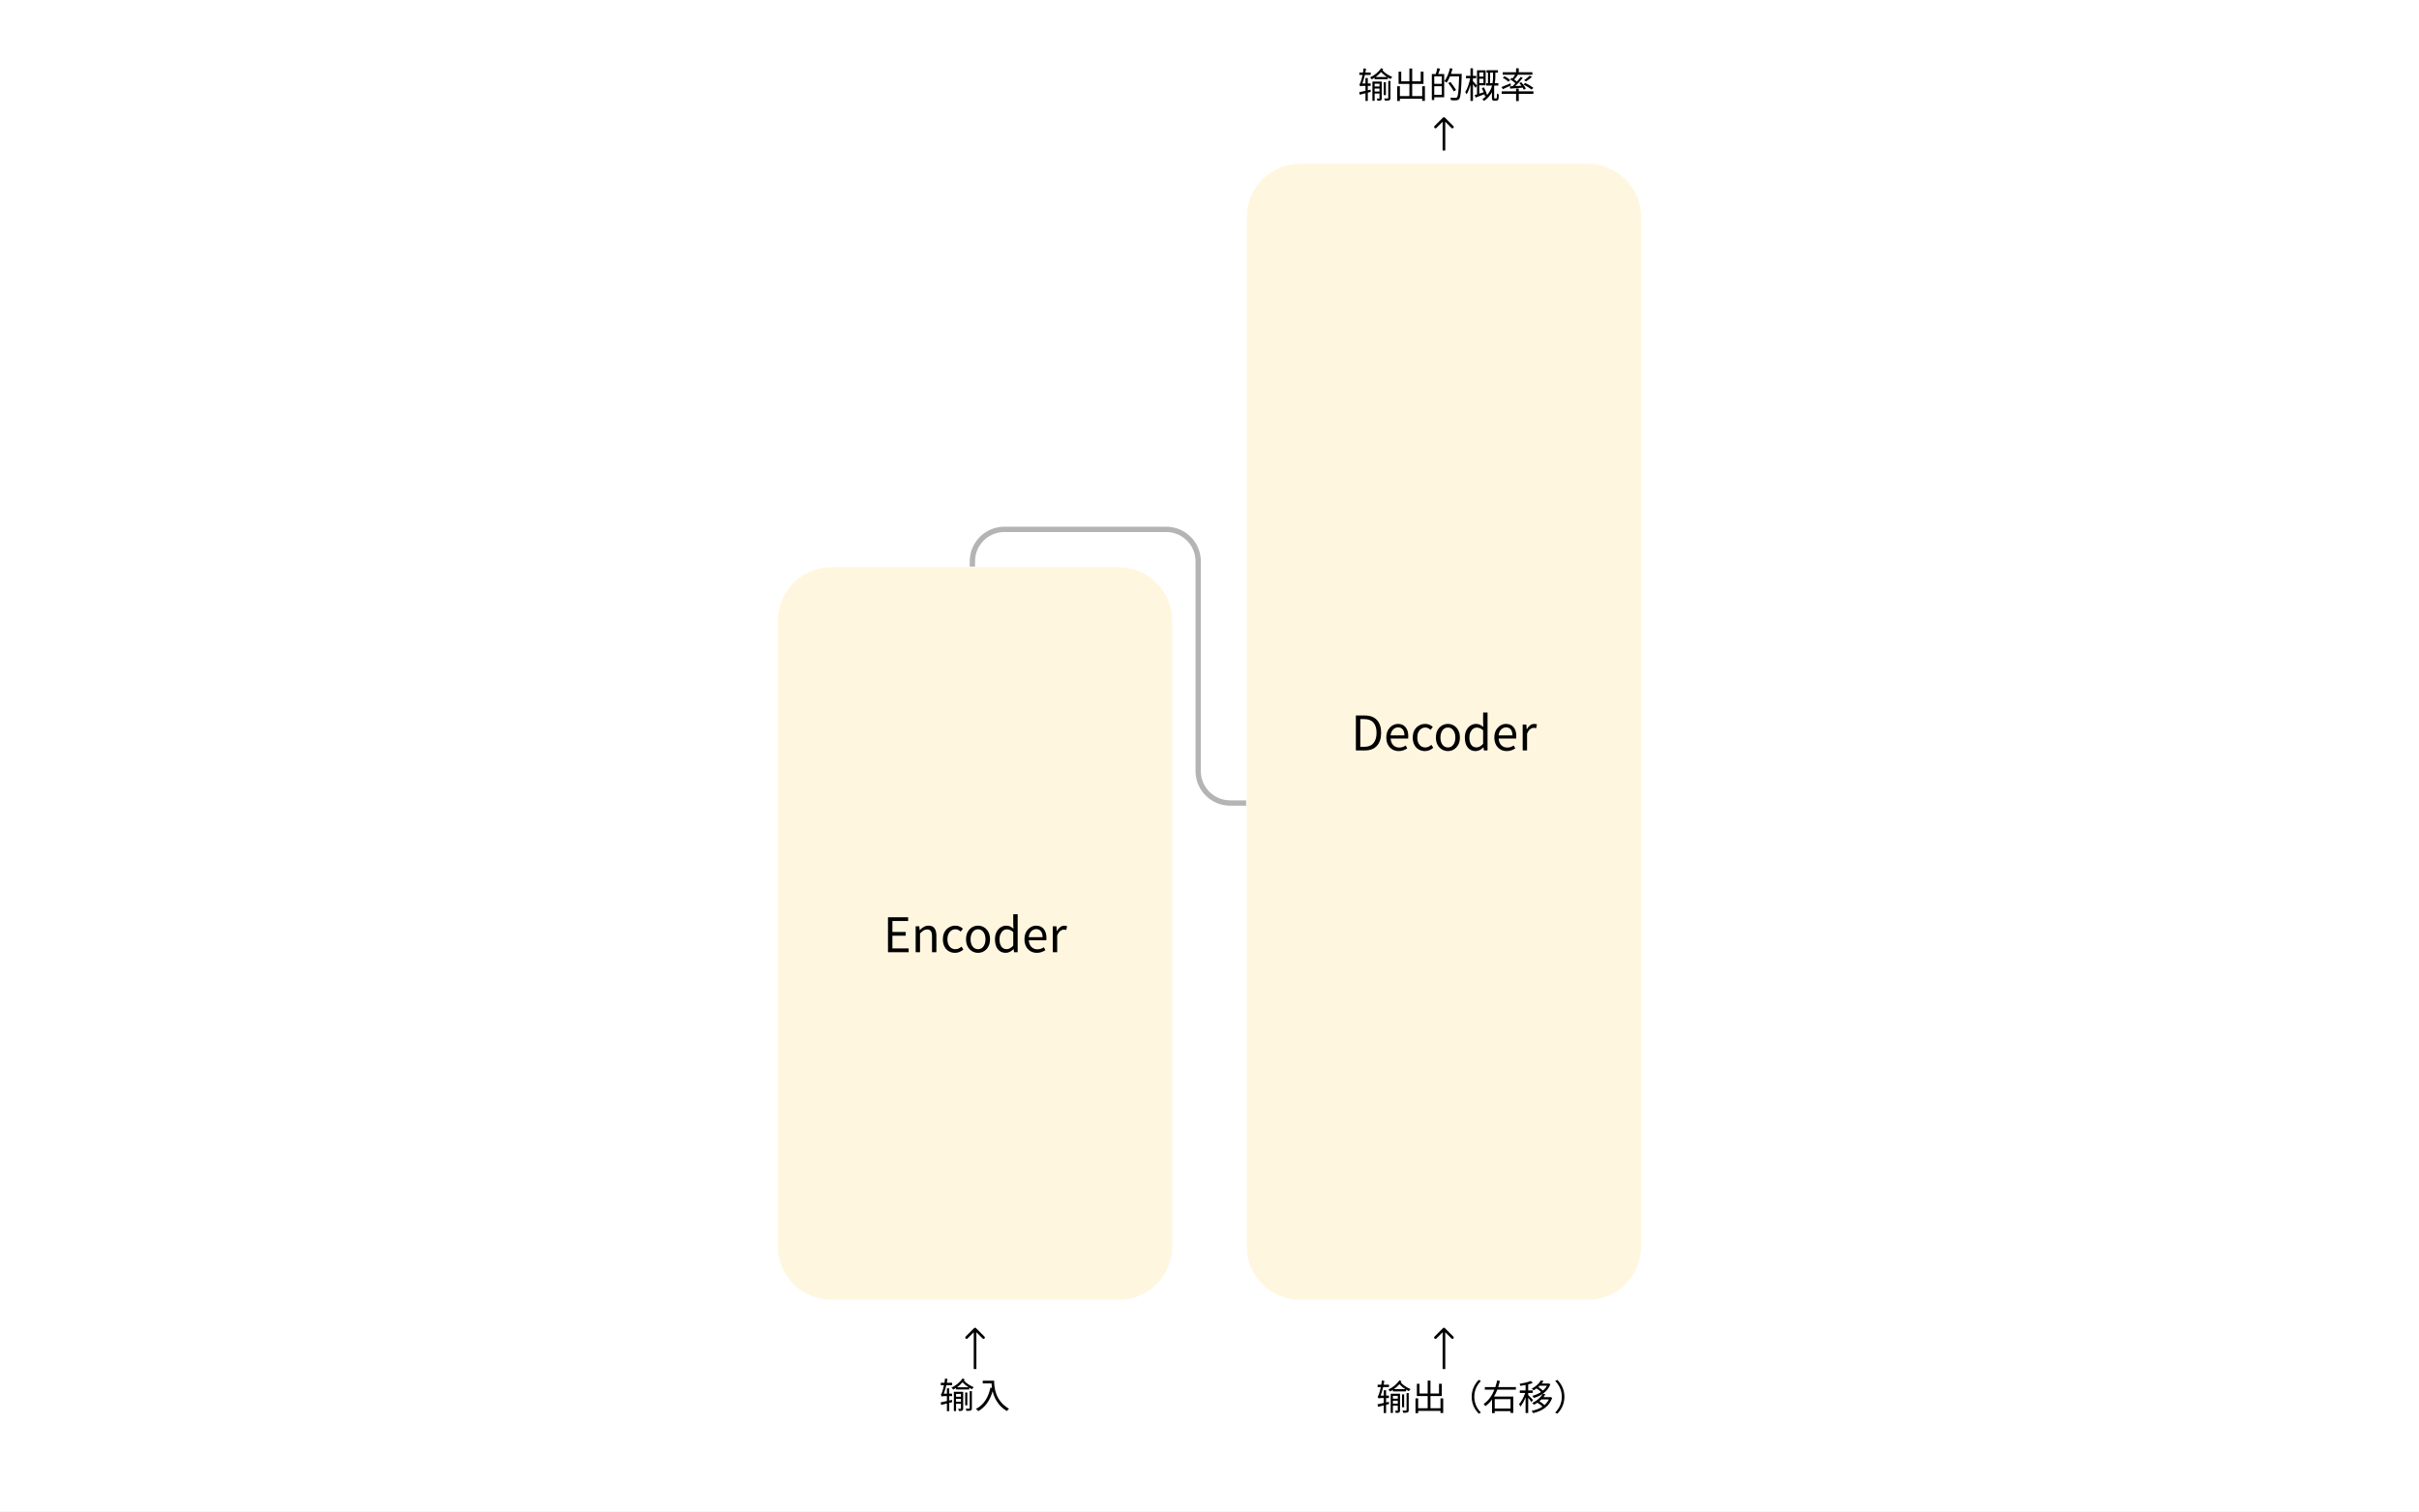
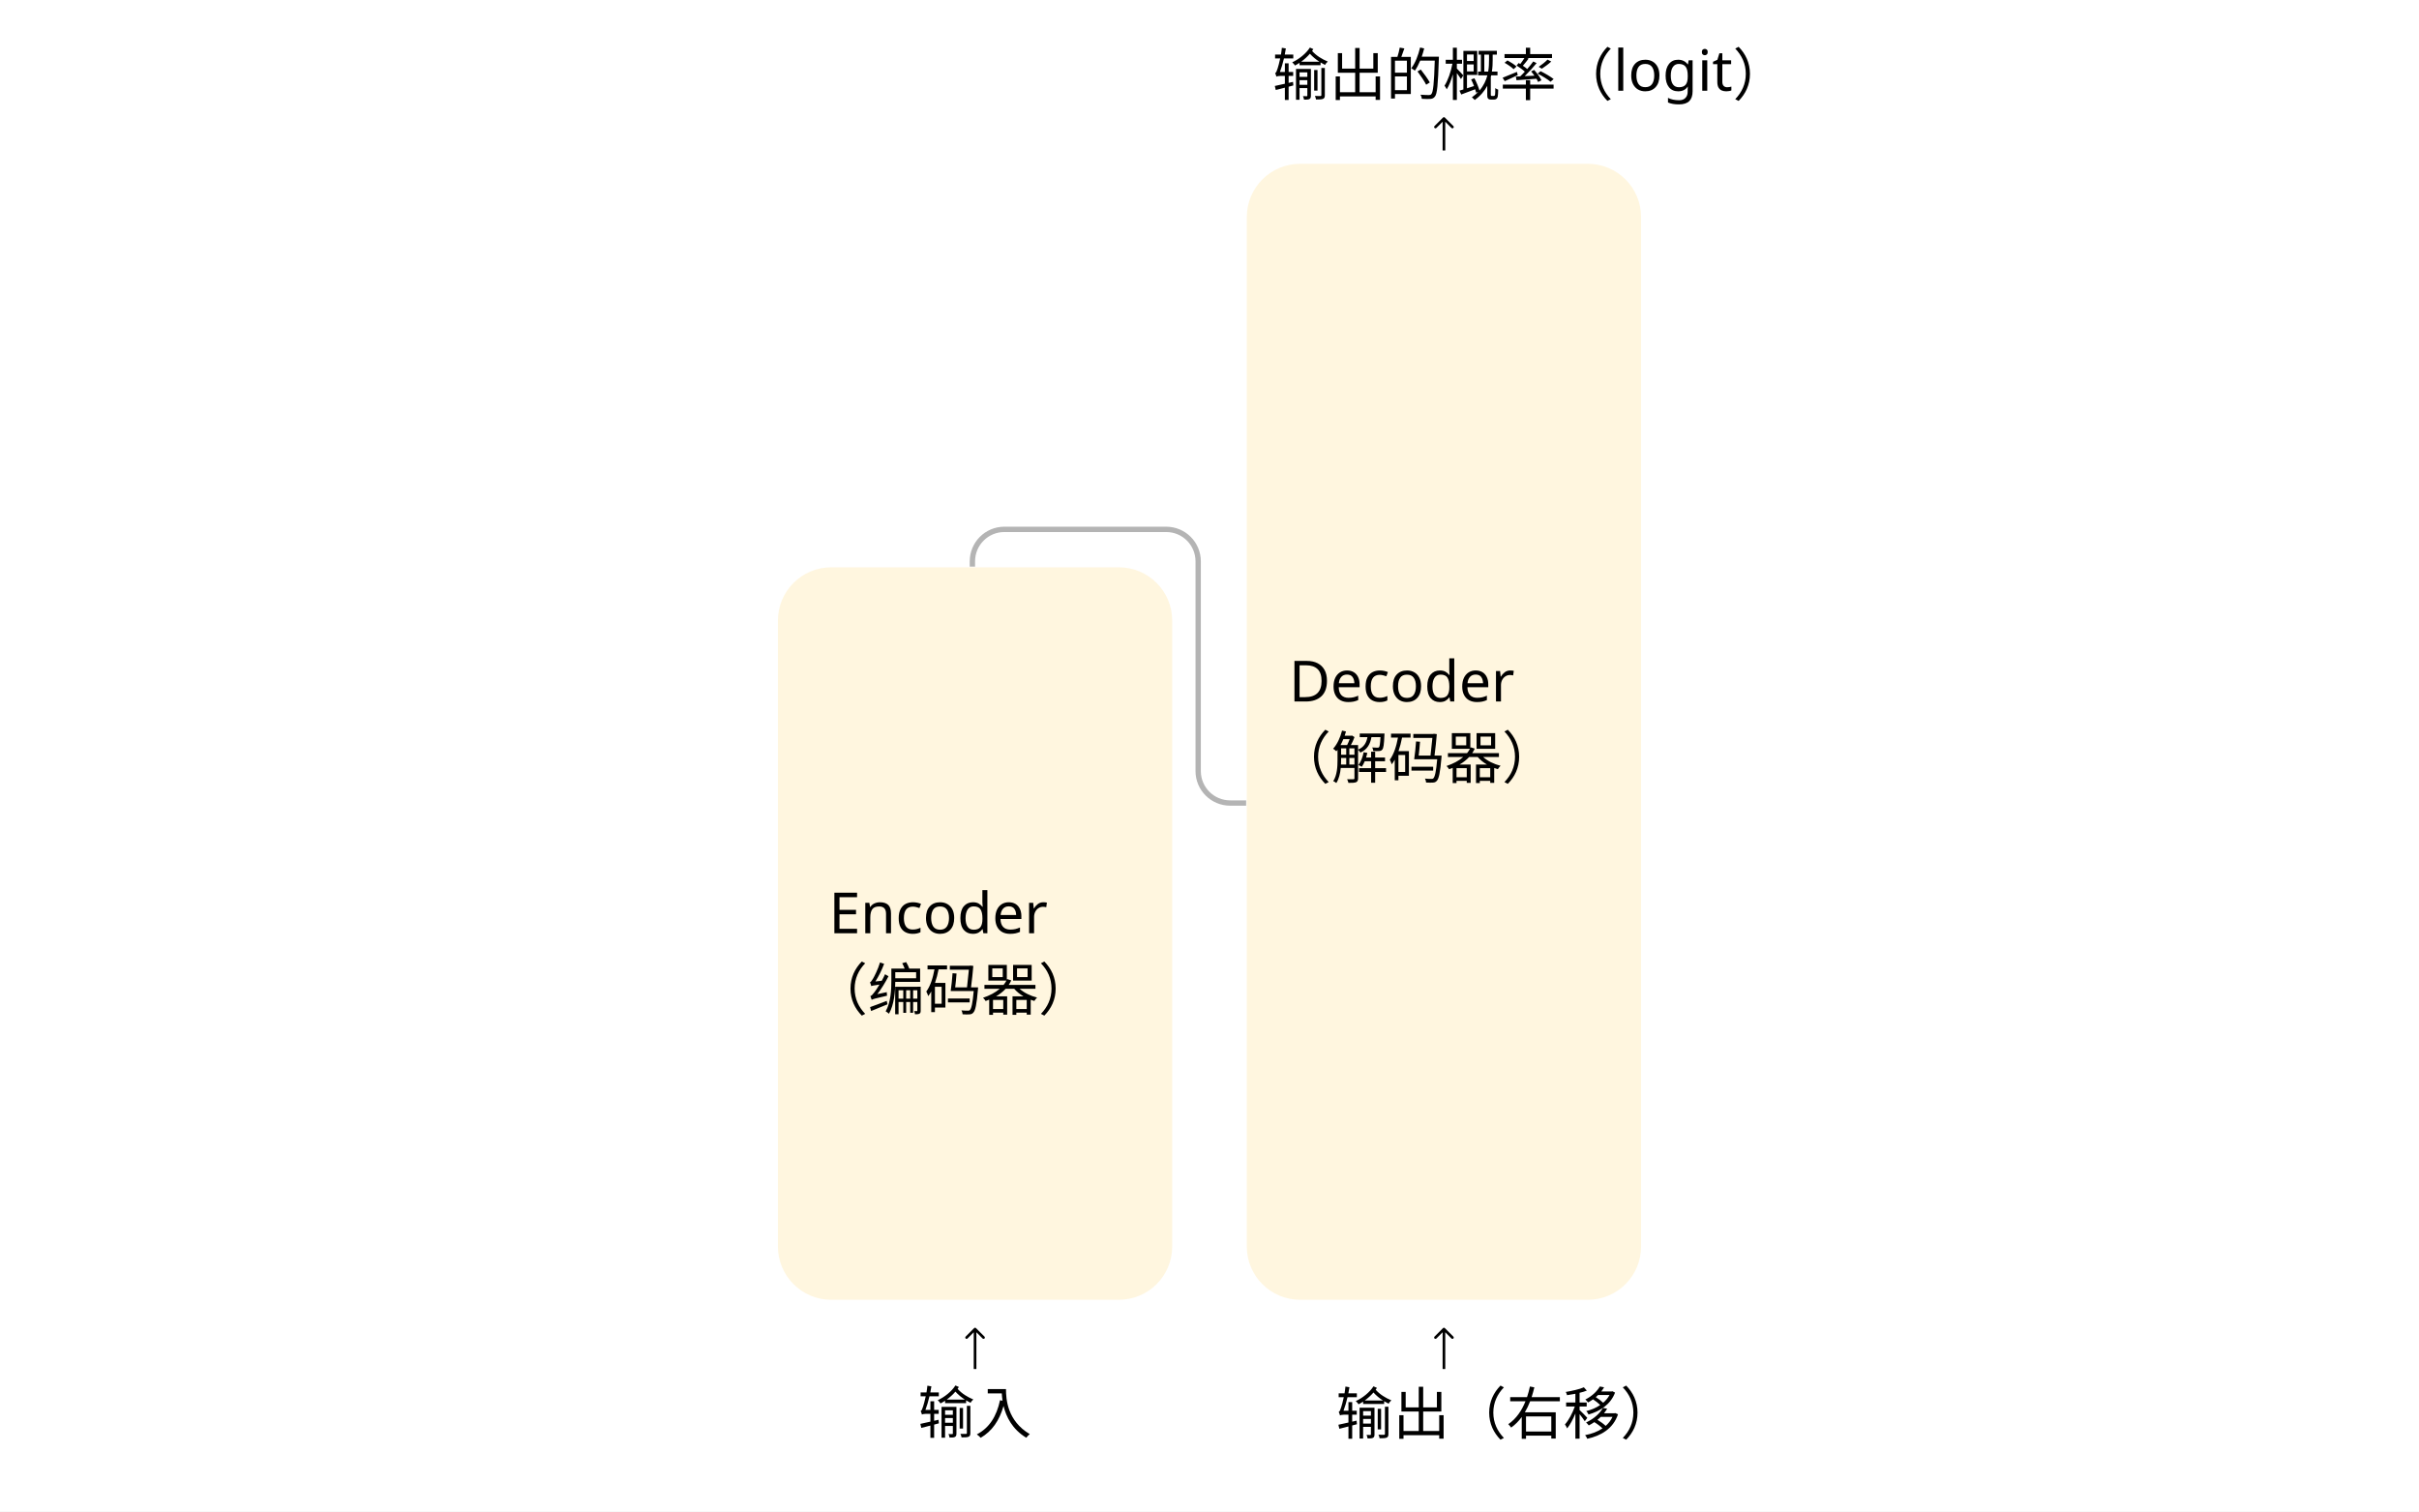
<svg xmlns="http://www.w3.org/2000/svg" width="1816" height="1135" viewBox="0 0 1816 1135" fill="none" version="1.1" id="svg222">
  <defs id="defs226" />
  <rect width="1816" height="1135" fill="white" id="rect198" />
  <rect x="584" y="426" width="296" height="550" rx="40" fill="#FFF6DF" id="rect200" />
-   <path d="M666.635 715V688.76H681.755V691.56H669.955V699.8H679.915V702.64H669.955V712.16H682.155V715H666.635ZM687.409 715V695.56H690.129L690.409 698.36H690.529C691.462 697.427 692.449 696.653 693.489 696.04C694.529 695.4 695.716 695.08 697.049 695.08C699.102 695.08 700.596 695.733 701.529 697.04C702.489 698.32 702.969 700.2 702.969 702.68V715H699.689V703.12C699.689 701.307 699.396 699.987 698.809 699.16C698.222 698.333 697.289 697.92 696.009 697.92C695.022 697.92 694.129 698.173 693.329 698.68C692.556 699.187 691.676 699.933 690.689 700.92V715H687.409ZM716.964 715.48C715.257 715.48 713.711 715.08 712.324 714.28C710.937 713.48 709.844 712.32 709.044 710.8C708.244 709.28 707.844 707.453 707.844 705.32C707.844 703.133 708.271 701.28 709.124 699.76C710.004 698.24 711.151 697.08 712.564 696.28C714.004 695.48 715.551 695.08 717.204 695.08C718.484 695.08 719.577 695.307 720.484 695.76C721.417 696.213 722.217 696.747 722.884 697.36L721.204 699.52C720.644 699.013 720.044 698.6 719.404 698.28C718.791 697.96 718.097 697.8 717.324 697.8C716.151 697.8 715.097 698.12 714.164 698.76C713.257 699.373 712.537 700.253 712.004 701.4C711.497 702.52 711.244 703.827 711.244 705.32C711.244 707.533 711.791 709.333 712.884 710.72C714.004 712.08 715.457 712.76 717.244 712.76C718.151 712.76 718.991 712.573 719.764 712.2C720.537 711.8 721.217 711.333 721.804 710.8L723.244 713C722.364 713.773 721.391 714.387 720.324 714.84C719.257 715.267 718.137 715.48 716.964 715.48ZM734.227 715.48C732.653 715.48 731.173 715.08 729.787 714.28C728.427 713.48 727.32 712.32 726.467 710.8C725.64 709.28 725.227 707.453 725.227 705.32C725.227 703.133 725.64 701.28 726.467 699.76C727.32 698.24 728.427 697.08 729.787 696.28C731.173 695.48 732.653 695.08 734.227 695.08C735.827 695.08 737.307 695.48 738.667 696.28C740.027 697.08 741.12 698.24 741.947 699.76C742.8 701.28 743.227 703.133 743.227 705.32C743.227 707.453 742.8 709.28 741.947 710.8C741.12 712.32 740.027 713.48 738.667 714.28C737.307 715.08 735.827 715.48 734.227 715.48ZM734.227 712.76C735.907 712.76 737.253 712.08 738.267 710.72C739.307 709.333 739.827 707.533 739.827 705.32C739.827 703.08 739.307 701.267 738.267 699.88C737.253 698.493 735.907 697.8 734.227 697.8C732.573 697.8 731.227 698.493 730.187 699.88C729.147 701.267 728.627 703.08 728.627 705.32C728.627 707.533 729.147 709.333 730.187 710.72C731.227 712.08 732.573 712.76 734.227 712.76ZM754.986 715.48C752.56 715.48 750.613 714.6 749.146 712.84C747.68 711.053 746.946 708.547 746.946 705.32C746.946 703.213 747.333 701.4 748.106 699.88C748.906 698.333 749.946 697.147 751.226 696.32C752.533 695.493 753.92 695.08 755.386 695.08C756.506 695.08 757.48 695.28 758.306 695.68C759.133 696.08 759.973 696.627 760.826 697.32L760.666 694V686.52H763.986V715H761.266L760.986 712.72H760.866C760.12 713.467 759.24 714.12 758.226 714.68C757.213 715.213 756.133 715.48 754.986 715.48ZM755.706 712.72C757.413 712.72 759.066 711.827 760.666 710.04V699.88C759.84 699.133 759.04 698.613 758.266 698.32C757.52 698 756.746 697.84 755.946 697.84C754.906 697.84 753.96 698.16 753.106 698.8C752.28 699.413 751.613 700.28 751.106 701.4C750.6 702.493 750.346 703.787 750.346 705.28C750.346 707.6 750.813 709.427 751.746 710.76C752.68 712.067 754 712.72 755.706 712.72ZM778.414 715.48C776.681 715.48 775.107 715.08 773.694 714.28C772.281 713.453 771.161 712.28 770.334 710.76C769.507 709.24 769.094 707.427 769.094 705.32C769.094 703.187 769.507 701.36 770.334 699.84C771.187 698.32 772.281 697.147 773.614 696.32C774.947 695.493 776.347 695.08 777.814 695.08C780.294 695.08 782.201 695.907 783.534 697.56C784.894 699.213 785.574 701.427 785.574 704.2C785.574 704.547 785.561 704.893 785.534 705.24C785.534 705.56 785.507 705.84 785.454 706.08H772.334C772.467 708.133 773.107 709.773 774.254 711C775.427 712.227 776.947 712.84 778.814 712.84C779.747 712.84 780.601 712.707 781.374 712.44C782.174 712.147 782.934 711.773 783.654 711.32L784.814 713.48C783.987 714.013 783.041 714.48 781.974 714.88C780.934 715.28 779.747 715.48 778.414 715.48ZM772.294 703.72H782.694C782.694 701.747 782.267 700.253 781.414 699.24C780.587 698.2 779.414 697.68 777.894 697.68C776.534 697.68 775.307 698.213 774.214 699.28C773.147 700.32 772.507 701.8 772.294 703.72ZM790.378 715V695.56H793.098L793.378 699.08H793.498C794.164 697.853 794.978 696.88 795.938 696.16C796.898 695.44 797.924 695.08 799.018 695.08C799.791 695.08 800.484 695.213 801.098 695.48L800.458 698.36C800.138 698.253 799.844 698.173 799.578 698.12C799.311 698.067 798.978 698.04 798.578 698.04C797.751 698.04 796.884 698.373 795.978 699.04C795.098 699.707 794.324 700.867 793.658 702.52V715H790.378Z" fill="black" id="path202" />
  <path d="M732.707 997.293C732.317 996.902 731.683 996.902 731.293 997.293L724.929 1003.66C724.538 1004.05 724.538 1004.68 724.929 1005.07C725.319 1005.46 725.953 1005.46 726.343 1005.07L732 999.414L737.657 1005.07C738.047 1005.46 738.681 1005.46 739.071 1005.07C739.462 1004.68 739.462 1004.05 739.071 1003.66L732.707 997.293ZM733 1028L733 998L731 998L731 1028L733 1028Z" fill="black" id="path204" />
  <rect x="936" y="123" width="296" height="853" rx="40" fill="#FFF6DF" id="rect208" />
-   <path d="M1017.89 563.5V537.26H1024.45C1028.51 537.26 1031.59 538.393 1033.69 540.66C1035.8 542.9 1036.85 546.1 1036.85 550.26C1036.85 554.447 1035.8 557.7 1033.69 560.02C1031.61 562.34 1028.59 563.5 1024.61 563.5H1017.89ZM1021.21 560.78H1024.21C1027.28 560.78 1029.57 559.86 1031.09 558.02C1032.64 556.153 1033.41 553.567 1033.41 550.26C1033.41 546.953 1032.64 544.42 1031.09 542.66C1029.57 540.873 1027.28 539.98 1024.21 539.98H1021.21V560.78ZM1050.06 563.98C1048.33 563.98 1046.76 563.58 1045.34 562.78C1043.93 561.953 1042.81 560.78 1041.98 559.26C1041.16 557.74 1040.74 555.927 1040.74 553.82C1040.74 551.687 1041.16 549.86 1041.98 548.34C1042.84 546.82 1043.93 545.647 1045.26 544.82C1046.6 543.993 1048 543.58 1049.46 543.58C1051.94 543.58 1053.85 544.407 1055.18 546.06C1056.54 547.713 1057.22 549.927 1057.22 552.7C1057.22 553.047 1057.21 553.393 1057.18 553.74C1057.18 554.06 1057.16 554.34 1057.1 554.58H1043.98C1044.12 556.633 1044.76 558.273 1045.9 559.5C1047.08 560.727 1048.6 561.34 1050.46 561.34C1051.4 561.34 1052.25 561.207 1053.02 560.94C1053.82 560.647 1054.58 560.273 1055.3 559.82L1056.46 561.98C1055.64 562.513 1054.69 562.98 1053.62 563.38C1052.58 563.78 1051.4 563.98 1050.06 563.98ZM1043.94 552.22H1054.34C1054.34 550.247 1053.92 548.753 1053.06 547.74C1052.24 546.7 1051.06 546.18 1049.54 546.18C1048.18 546.18 1046.96 546.713 1045.86 547.78C1044.8 548.82 1044.16 550.3 1043.94 552.22ZM1069.71 563.98C1068 563.98 1066.45 563.58 1065.07 562.78C1063.68 561.98 1062.59 560.82 1061.79 559.3C1060.99 557.78 1060.59 555.953 1060.59 553.82C1060.59 551.633 1061.01 549.78 1061.87 548.26C1062.75 546.74 1063.89 545.58 1065.31 544.78C1066.75 543.98 1068.29 543.58 1069.95 543.58C1071.23 543.58 1072.32 543.807 1073.23 544.26C1074.16 544.713 1074.96 545.247 1075.63 545.86L1073.95 548.02C1073.39 547.513 1072.79 547.1 1072.15 546.78C1071.53 546.46 1070.84 546.3 1070.07 546.3C1068.89 546.3 1067.84 546.62 1066.91 547.26C1066 547.873 1065.28 548.753 1064.75 549.9C1064.24 551.02 1063.99 552.327 1063.99 553.82C1063.99 556.033 1064.53 557.833 1065.63 559.22C1066.75 560.58 1068.2 561.26 1069.99 561.26C1070.89 561.26 1071.73 561.073 1072.51 560.7C1073.28 560.3 1073.96 559.833 1074.55 559.3L1075.99 561.5C1075.11 562.273 1074.13 562.887 1073.07 563.34C1072 563.767 1070.88 563.98 1069.71 563.98ZM1086.97 563.98C1085.4 563.98 1083.92 563.58 1082.53 562.78C1081.17 561.98 1080.06 560.82 1079.21 559.3C1078.38 557.78 1077.97 555.953 1077.97 553.82C1077.97 551.633 1078.38 549.78 1079.21 548.26C1080.06 546.74 1081.17 545.58 1082.53 544.78C1083.92 543.98 1085.4 543.58 1086.97 543.58C1088.57 543.58 1090.05 543.98 1091.41 544.78C1092.77 545.58 1093.86 546.74 1094.69 548.26C1095.54 549.78 1095.97 551.633 1095.97 553.82C1095.97 555.953 1095.54 557.78 1094.69 559.3C1093.86 560.82 1092.77 561.98 1091.41 562.78C1090.05 563.58 1088.57 563.98 1086.97 563.98ZM1086.97 561.26C1088.65 561.26 1090 560.58 1091.01 559.22C1092.05 557.833 1092.57 556.033 1092.57 553.82C1092.57 551.58 1092.05 549.767 1091.01 548.38C1090 546.993 1088.65 546.3 1086.97 546.3C1085.32 546.3 1083.97 546.993 1082.93 548.38C1081.89 549.767 1081.37 551.58 1081.37 553.82C1081.37 556.033 1081.89 557.833 1082.93 559.22C1083.97 560.58 1085.32 561.26 1086.97 561.26ZM1107.73 563.98C1105.3 563.98 1103.36 563.1 1101.89 561.34C1100.42 559.553 1099.69 557.047 1099.69 553.82C1099.69 551.713 1100.08 549.9 1100.85 548.38C1101.65 546.833 1102.69 545.647 1103.97 544.82C1105.28 543.993 1106.66 543.58 1108.13 543.58C1109.25 543.58 1110.22 543.78 1111.05 544.18C1111.88 544.58 1112.72 545.127 1113.57 545.82L1113.41 542.5V535.02H1116.73V563.5H1114.01L1113.73 561.22H1113.61C1112.86 561.967 1111.98 562.62 1110.97 563.18C1109.96 563.713 1108.88 563.98 1107.73 563.98ZM1108.45 561.22C1110.16 561.22 1111.81 560.327 1113.41 558.54V548.38C1112.58 547.633 1111.78 547.113 1111.01 546.82C1110.26 546.5 1109.49 546.34 1108.69 546.34C1107.65 546.34 1106.7 546.66 1105.85 547.3C1105.02 547.913 1104.36 548.78 1103.85 549.9C1103.34 550.993 1103.09 552.287 1103.09 553.78C1103.09 556.1 1103.56 557.927 1104.49 559.26C1105.42 560.567 1106.74 561.22 1108.45 561.22ZM1131.16 563.98C1129.42 563.98 1127.85 563.58 1126.44 562.78C1125.02 561.953 1123.9 560.78 1123.08 559.26C1122.25 557.74 1121.84 555.927 1121.84 553.82C1121.84 551.687 1122.25 549.86 1123.08 548.34C1123.93 546.82 1125.02 545.647 1126.36 544.82C1127.69 543.993 1129.09 543.58 1130.56 543.58C1133.04 543.58 1134.94 544.407 1136.28 546.06C1137.64 547.713 1138.32 549.927 1138.32 552.7C1138.32 553.047 1138.3 553.393 1138.28 553.74C1138.28 554.06 1138.25 554.34 1138.2 554.58H1125.08C1125.21 556.633 1125.85 558.273 1127 559.5C1128.17 560.727 1129.69 561.34 1131.56 561.34C1132.49 561.34 1133.34 561.207 1134.12 560.94C1134.92 560.647 1135.68 560.273 1136.4 559.82L1137.56 561.98C1136.73 562.513 1135.78 562.98 1134.72 563.38C1133.68 563.78 1132.49 563.98 1131.16 563.98ZM1125.04 552.22H1135.44C1135.44 550.247 1135.01 548.753 1134.16 547.74C1133.33 546.7 1132.16 546.18 1130.64 546.18C1129.28 546.18 1128.05 546.713 1126.96 547.78C1125.89 548.82 1125.25 550.3 1125.04 552.22ZM1143.12 563.5V544.06H1145.84L1146.12 547.58H1146.24C1146.91 546.353 1147.72 545.38 1148.68 544.66C1149.64 543.94 1150.67 543.58 1151.76 543.58C1152.53 543.58 1153.23 543.713 1153.84 543.98L1153.2 546.86C1152.88 546.753 1152.59 546.673 1152.32 546.62C1152.05 546.567 1151.72 546.54 1151.32 546.54C1150.49 546.54 1149.63 546.873 1148.72 547.54C1147.84 548.207 1147.07 549.367 1146.4 551.02V563.5H1143.12Z" fill="black" id="path210" />
  <path d="M1084.71 997.293C1084.32 996.902 1083.68 996.902 1083.29 997.293L1076.93 1003.66C1076.54 1004.05 1076.54 1004.68 1076.93 1005.07C1077.32 1005.46 1077.95 1005.46 1078.34 1005.07L1084 999.414L1089.66 1005.07C1090.05 1005.46 1090.68 1005.46 1091.07 1005.07C1091.46 1004.68 1091.46 1004.05 1091.07 1003.66L1084.71 997.293ZM1085 1028L1085 998L1083 998L1083 1028L1085 1028Z" fill="black" id="path212" />
  <path d="M1084.71 88.293C1084.32 87.902 1083.68 87.902 1083.29 88.293L1076.93 94.657C1076.54 95.047 1076.54 95.68 1076.93 96.071C1077.32 96.462 1077.95 96.462 1078.34 96.071L1084 90.414L1089.66 96.071C1090.05 96.462 1090.68 96.462 1091.07 96.071C1091.46 95.68 1091.46 95.047 1091.07 94.657L1084.71 88.293ZM1085 113L1085 89L1083 89L1083 113L1085 113Z" fill="black" id="path218" />
  <path d="M730 425.5V421.5C730 408.245 740.745 397.5 754 397.5H875.5C888.755 397.5 899.5 408.245 899.5 421.5V579C899.5 592.255 910.245 603 923.5 603H935.5" stroke="#B4B4B4" stroke-width="4" id="path220" />
-   <text xml:space="preserve" style="font-size:26.667px;font-family:'MS UI Gothic';-inkscape-font-specification:'MS UI Gothic';fill:#000000" x="705.018" y="1057.527" id="text663">
-     <tspan id="tspan661" x="705.018" y="1057.527">输入</tspan>
+   <text xml:space="preserve" style="font-size:42.667px;font-family:'MS UI Gothic';-inkscape-font-specification:'MS UI Gothic';fill:#000000" x="689.127" y="1076.309" id="text663">
+     <tspan id="tspan661" x="689.127" y="1076.309" style="font-size:42.667px">输入</tspan>
  </text>
-   <text xml:space="preserve" style="font-size:26.667px;font-family:'MS UI Gothic';-inkscape-font-specification:'MS UI Gothic';fill:#000000" x="1032.967" y="1058.972" id="text667">
-     <tspan id="tspan665" x="1032.967" y="1058.972">输出（右移）</tspan>
+   <text xml:space="preserve" style="font-size:42.667px;font-family:'MS UI Gothic';-inkscape-font-specification:'MS UI Gothic';fill:#000000" x="1002.967" y="1076.972" id="text667">
+     <tspan id="tspan665" x="1002.967" y="1076.972" style="font-size:42.667px">输出（右移）</tspan>
  </text>
-   <text xml:space="preserve" style="font-size:26.667px;font-family:'MS UI Gothic';-inkscape-font-specification:'MS UI Gothic';fill:#000000" x="1019.243" y="73.68" id="text671">
-     <tspan id="tspan669" x="1019.243" y="73.68">输出的概率</tspan>
+   <text xml:space="preserve" style="font-size:42.667px;font-family:'MS UI Gothic';-inkscape-font-specification:'MS UI Gothic';fill:#000000" x="955.243" y="71.68" id="text671">
+     <tspan id="tspan669" x="955.243" y="71.68">输出的概率（logit）</tspan>
+   </text>
+   <text xml:space="preserve" style="font-size:42.667px;font-family:'Sans Serif Collection';-inkscape-font-specification:'Sans Serif Collection';text-align:center;text-anchor:middle;fill:#000000" x="732.134" y="642.006" id="text282">
+     <tspan id="tspan280" x="732.134" y="642.006" />
+     <tspan x="732.134" y="700.806" id="tspan292">Encoder</tspan>
+     <tspan x="732.134" y="758.531" id="tspan298">（编码器）</tspan>
+   </text>
+   <text xml:space="preserve" style="font-size:42.667px;font-family:'Sans Serif Collection';-inkscape-font-specification:'Sans Serif Collection';text-align:center;text-anchor:middle;fill:#000000" x="1080.088" y="526.759" id="text286">
+     <tspan id="tspan284" x="1080.088" y="526.759">Decoder</tspan>
+     <tspan x="1080.088" y="584.484" id="tspan300">（解码器）</tspan>
  </text>
</svg>
